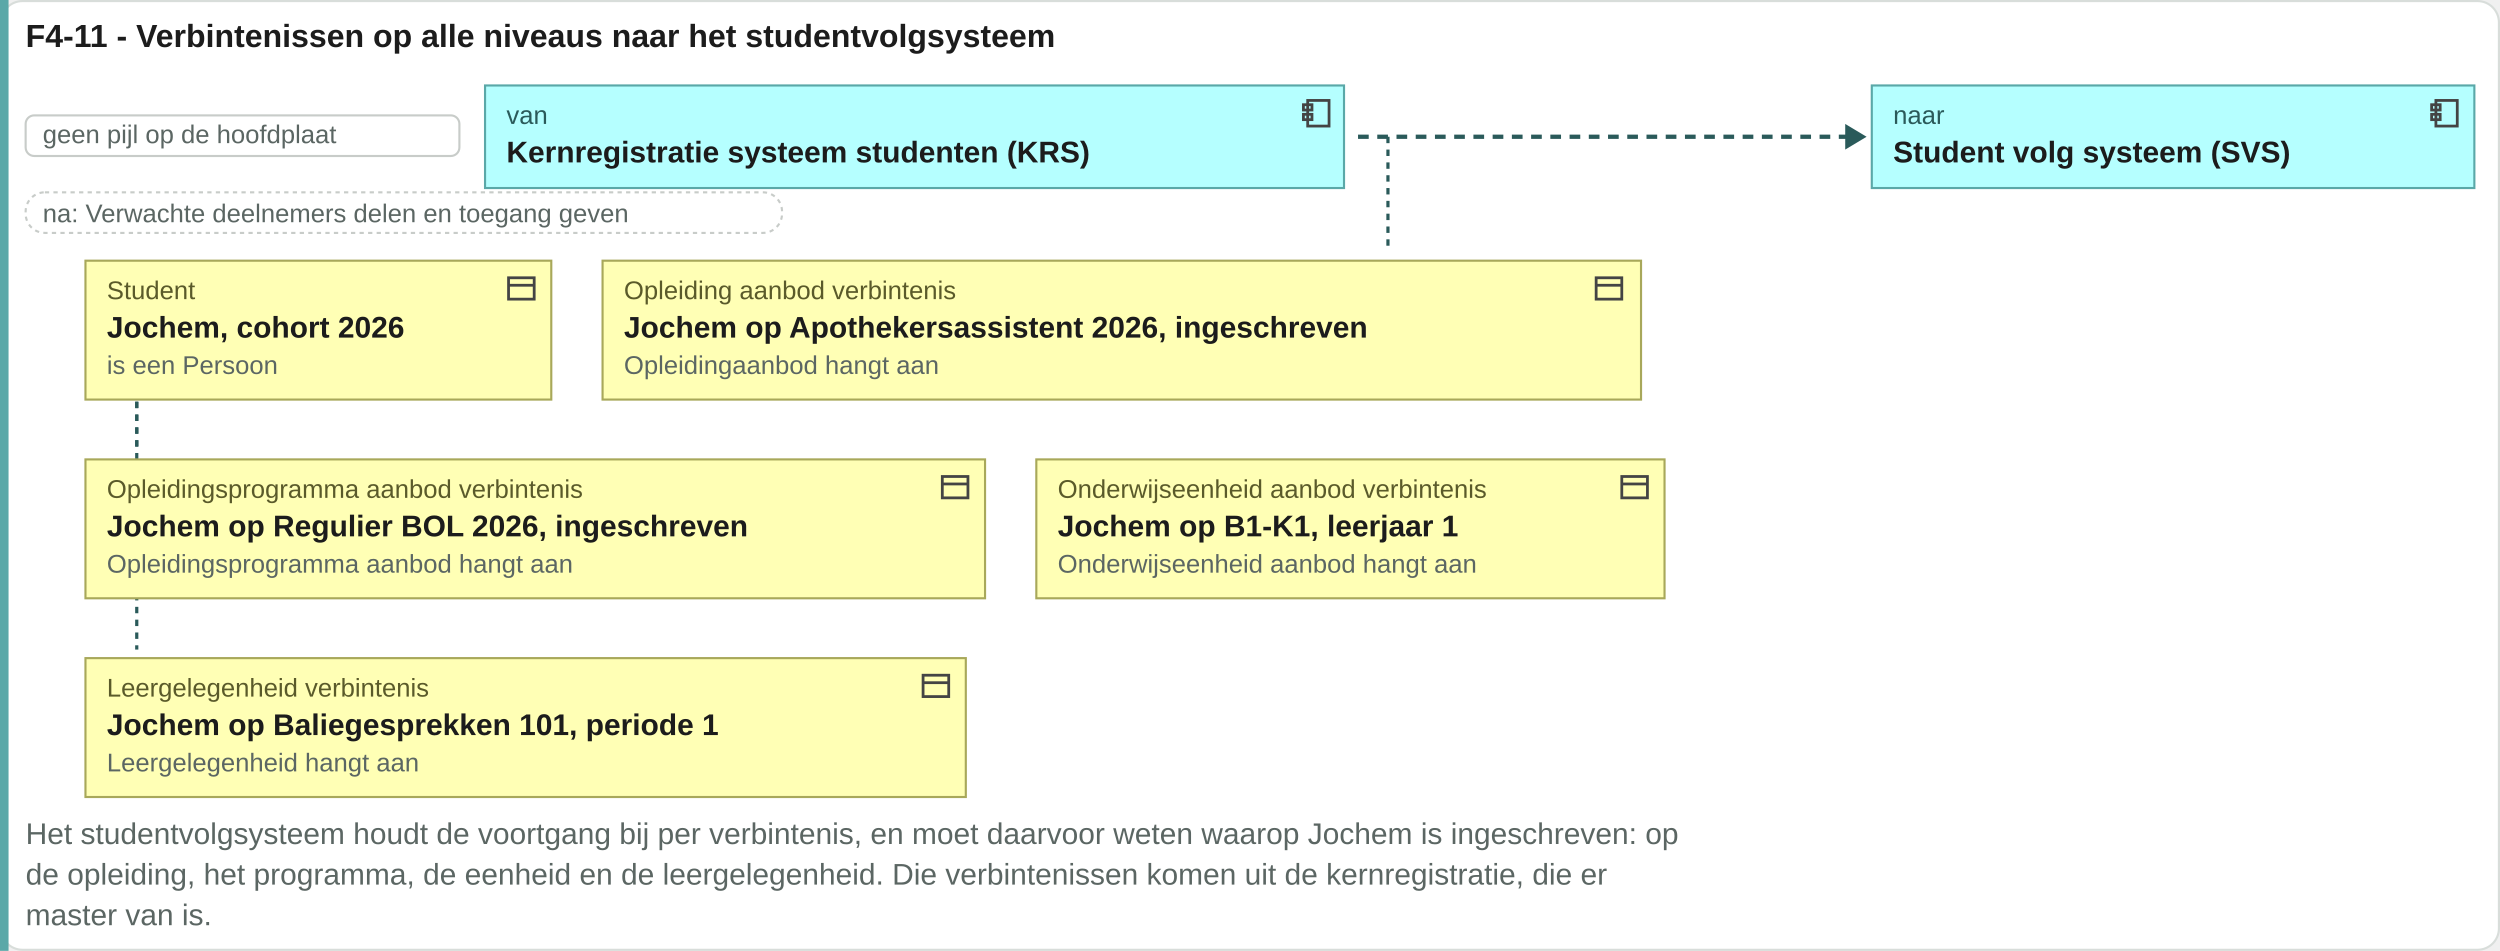
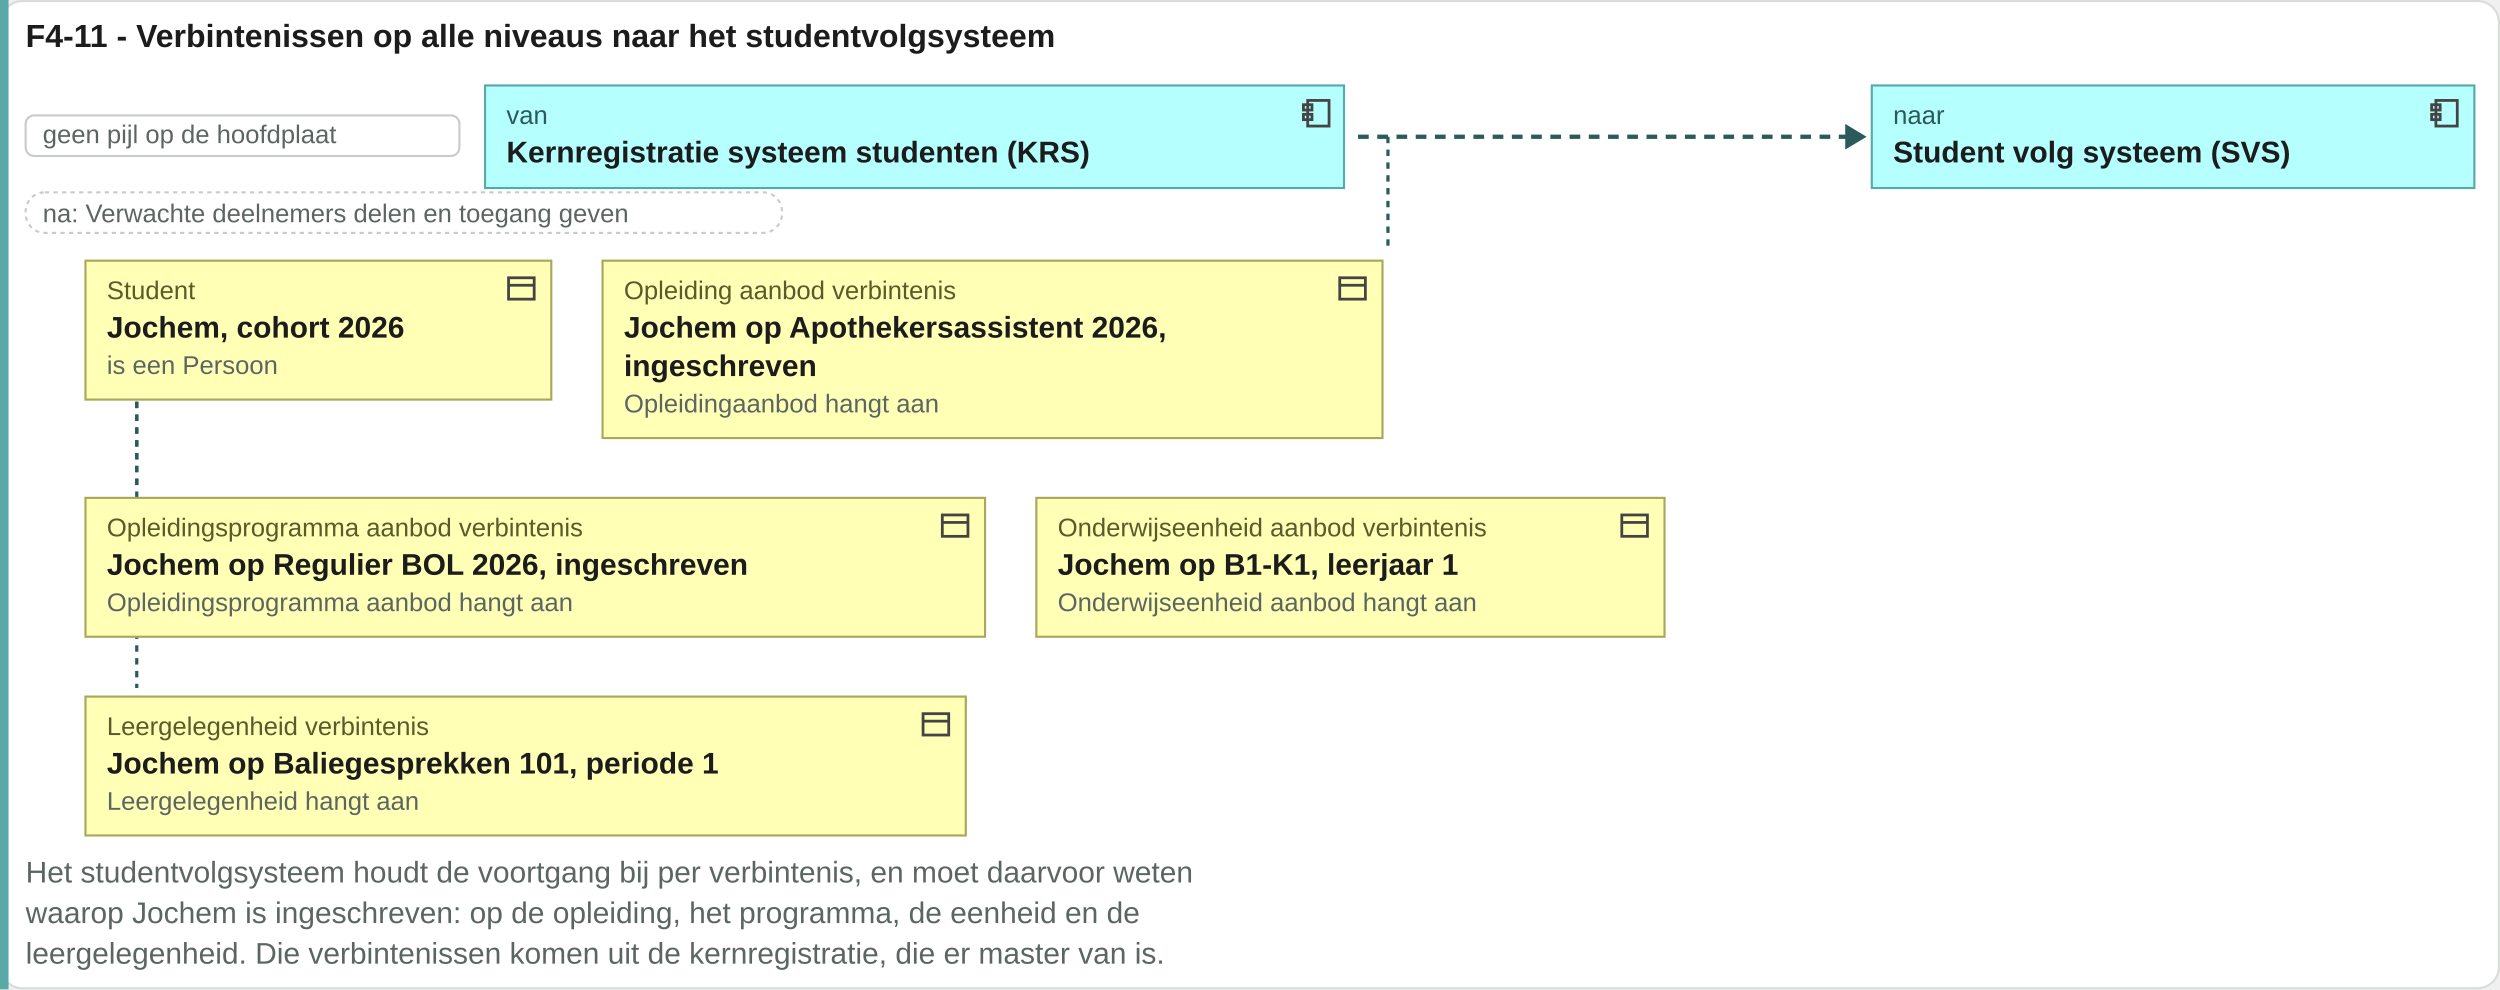
- <svg xmlns="http://www.w3.org/2000/svg" viewBox="0 0 1170 445" width="1170" height="445">
-   <rect x="0.5" y="0.5" width="1169" height="444" rx="10" fill="#ffffff" stroke="#d8ddda" />
+ <svg xmlns="http://www.w3.org/2000/svg" viewBox="0 0 1170 463" width="1170" height="463">
+   <rect x="0.5" y="0.5" width="1169" height="462" rx="10" fill="#ffffff" stroke="#d8ddda" />
  <text x="12" y="22" font-family="Arial, Helvetica, sans-serif" font-size="15" font-weight="bold" fill="#1c1c1c" text-anchor="start">F4-11 - Verbintenissen op alle niveaus naar het studentvolgsysteem</text>
-   <rect x="0" y="0" width="4" height="445" fill="#5aa8a8" />
+   <rect x="0" y="0" width="4" height="463" fill="#5aa8a8" />
  <rect x="12" y="54" width="203" height="19" rx="4" fill="#ffffff" stroke="#c8ccc9" />
  <text x="20" y="67" font-family="Arial, Helvetica, sans-serif" font-size="12" fill="#5b6663" text-anchor="start">geen pijl op de hoofdplaat</text>
  <rect x="227" y="40" width="402" height="48" rx="0" fill="#b5ffff" stroke="#5aa8a8" />
  <g transform="translate(608,45)" fill="none" stroke="#444" stroke-width="1.3">
    <rect x="4" y="2" width="10" height="12" />
    <rect x="2" y="4" width="4" height="2.5" />
    <rect x="2" y="8.5" width="4" height="2.5" />
  </g>
  <text x="237" y="58" font-family="Arial, Helvetica, sans-serif" font-size="12" fill="#2a5a5a" text-anchor="start">van</text>
  <text x="237" y="76" font-family="Arial, Helvetica, sans-serif" font-size="14" font-weight="bold" fill="#1c1c1c" text-anchor="start">Kernregistratie systeem studenten (KRS)</text>
  <path d="M635.56 64H865.56" stroke="#2a5a5a" stroke-width="2" stroke-dasharray="5 4" />
  <path d="M863.56 58l10 6-10 6z" fill="#2a5a5a" />
  <rect x="876" y="40" width="282" height="48" rx="0" fill="#b5ffff" stroke="#5aa8a8" />
  <g transform="translate(1136,45)" fill="none" stroke="#444" stroke-width="1.3">
    <rect x="4" y="2" width="10" height="12" />
    <rect x="2" y="4" width="4" height="2.5" />
    <rect x="2" y="8.5" width="4" height="2.5" />
  </g>
  <text x="886" y="58" font-family="Arial, Helvetica, sans-serif" font-size="12" fill="#2a5a5a" text-anchor="start">naar</text>
  <text x="886" y="76" font-family="Arial, Helvetica, sans-serif" font-size="14" font-weight="bold" fill="#1c1c1c" text-anchor="start">Student volg systeem (SVS)</text>
  <rect x="12" y="90" width="354" height="19" rx="9" fill="#ffffff" stroke="#c8ccc9" stroke-dasharray="2 2" />
  <text x="20" y="104" font-family="Arial, Helvetica, sans-serif" font-size="12" fill="#5b6663" text-anchor="start">na: Verwachte deelnemers delen en toegang geven</text>
  <path d="M649.56 64V118" stroke="#2a5a5a" stroke-width="1.5" stroke-dasharray="3 3" />
-   <path d="M64 122V211" stroke="#2a5a5a" stroke-width="1.5" stroke-dasharray="3 3" />
-   <path d="M64 122V304" stroke="#2a5a5a" stroke-width="1.5" stroke-dasharray="3 3" />
+   <path d="M64 122V229" stroke="#2a5a5a" stroke-width="1.5" stroke-dasharray="3 3" />
+   <path d="M64 122V322" stroke="#2a5a5a" stroke-width="1.5" stroke-dasharray="3 3" />
  <rect x="40" y="122" width="218" height="65" rx="0" fill="#ffffb5" stroke="#a8a85a" />
  <g transform="translate(236,127)" fill="none" stroke="#444" stroke-width="1.3">
    <rect x="2" y="3" width="12" height="10" />
    <path d="M2 6.5h12" />
  </g>
  <text x="50" y="140" font-family="Arial, Helvetica, sans-serif" font-size="12" fill="#5a5a2a" text-anchor="start">Student</text>
  <text x="50" y="158" font-family="Arial, Helvetica, sans-serif" font-size="14" font-weight="bold" fill="#1c1c1c" text-anchor="start">Jochem, cohort 2026</text>
  <text x="50" y="175" font-family="Arial, Helvetica, sans-serif" font-size="12" fill="#5b6663" text-anchor="start">is een Persoon</text>
-   <rect x="282" y="122" width="486" height="65" rx="0" fill="#ffffb5" stroke="#a8a85a" />
-   <g transform="translate(745,127)" fill="none" stroke="#444" stroke-width="1.3">
+   <rect x="282" y="122" width="365" height="83" rx="0" fill="#ffffb5" stroke="#a8a85a" />
+   <g transform="translate(625,127)" fill="none" stroke="#444" stroke-width="1.3">
    <rect x="2" y="3" width="12" height="10" />
    <path d="M2 6.5h12" />
  </g>
  <text x="292" y="140" font-family="Arial, Helvetica, sans-serif" font-size="12" fill="#5a5a2a" text-anchor="start">Opleiding aanbod verbintenis</text>
-   <text x="292" y="158" font-family="Arial, Helvetica, sans-serif" font-size="14" font-weight="bold" fill="#1c1c1c" text-anchor="start">Jochem op Apothekersassistent 2026, ingeschreven</text>
-   <text x="292" y="175" font-family="Arial, Helvetica, sans-serif" font-size="12" fill="#5b6663" text-anchor="start">Opleidingaanbod hangt aan</text>
-   <rect x="40" y="215" width="421" height="65" rx="0" fill="#ffffb5" stroke="#a8a85a" />
-   <g transform="translate(439,220)" fill="none" stroke="#444" stroke-width="1.3">
+   <text x="292" y="158" font-family="Arial, Helvetica, sans-serif" font-size="14" font-weight="bold" fill="#1c1c1c" text-anchor="start">Jochem op Apothekersassistent 2026,</text>
+   <text x="292" y="176" font-family="Arial, Helvetica, sans-serif" font-size="14" font-weight="bold" fill="#1c1c1c" text-anchor="start">ingeschreven</text>
+   <text x="292" y="193" font-family="Arial, Helvetica, sans-serif" font-size="12" fill="#5b6663" text-anchor="start">Opleidingaanbod hangt aan</text>
+   <rect x="40" y="233" width="421" height="65" rx="0" fill="#ffffb5" stroke="#a8a85a" />
+   <g transform="translate(439,238)" fill="none" stroke="#444" stroke-width="1.3">
    <rect x="2" y="3" width="12" height="10" />
    <path d="M2 6.5h12" />
  </g>
-   <text x="50" y="233" font-family="Arial, Helvetica, sans-serif" font-size="12" fill="#5a5a2a" text-anchor="start">Opleidingsprogramma aanbod verbintenis</text>
-   <text x="50" y="251" font-family="Arial, Helvetica, sans-serif" font-size="14" font-weight="bold" fill="#1c1c1c" text-anchor="start">Jochem op Regulier BOL 2026, ingeschreven</text>
-   <text x="50" y="268" font-family="Arial, Helvetica, sans-serif" font-size="12" fill="#5b6663" text-anchor="start">Opleidingsprogramma aanbod hangt aan</text>
-   <rect x="485" y="215" width="294" height="65" rx="0" fill="#ffffb5" stroke="#a8a85a" />
-   <g transform="translate(757,220)" fill="none" stroke="#444" stroke-width="1.3">
+   <text x="50" y="251" font-family="Arial, Helvetica, sans-serif" font-size="12" fill="#5a5a2a" text-anchor="start">Opleidingsprogramma aanbod verbintenis</text>
+   <text x="50" y="269" font-family="Arial, Helvetica, sans-serif" font-size="14" font-weight="bold" fill="#1c1c1c" text-anchor="start">Jochem op Regulier BOL 2026, ingeschreven</text>
+   <text x="50" y="286" font-family="Arial, Helvetica, sans-serif" font-size="12" fill="#5b6663" text-anchor="start">Opleidingsprogramma aanbod hangt aan</text>
+   <rect x="485" y="233" width="294" height="65" rx="0" fill="#ffffb5" stroke="#a8a85a" />
+   <g transform="translate(757,238)" fill="none" stroke="#444" stroke-width="1.3">
    <rect x="2" y="3" width="12" height="10" />
    <path d="M2 6.5h12" />
  </g>
-   <text x="495" y="233" font-family="Arial, Helvetica, sans-serif" font-size="12" fill="#5a5a2a" text-anchor="start">Onderwijseenheid aanbod verbintenis</text>
-   <text x="495" y="251" font-family="Arial, Helvetica, sans-serif" font-size="14" font-weight="bold" fill="#1c1c1c" text-anchor="start">Jochem op B1-K1, leerjaar 1</text>
-   <text x="495" y="268" font-family="Arial, Helvetica, sans-serif" font-size="12" fill="#5b6663" text-anchor="start">Onderwijseenheid aanbod hangt aan</text>
-   <rect x="40" y="308" width="412" height="65" rx="0" fill="#ffffb5" stroke="#a8a85a" />
-   <g transform="translate(430,313)" fill="none" stroke="#444" stroke-width="1.3">
+   <text x="495" y="251" font-family="Arial, Helvetica, sans-serif" font-size="12" fill="#5a5a2a" text-anchor="start">Onderwijseenheid aanbod verbintenis</text>
+   <text x="495" y="269" font-family="Arial, Helvetica, sans-serif" font-size="14" font-weight="bold" fill="#1c1c1c" text-anchor="start">Jochem op B1-K1, leerjaar 1</text>
+   <text x="495" y="286" font-family="Arial, Helvetica, sans-serif" font-size="12" fill="#5b6663" text-anchor="start">Onderwijseenheid aanbod hangt aan</text>
+   <rect x="40" y="326" width="412" height="65" rx="0" fill="#ffffb5" stroke="#a8a85a" />
+   <g transform="translate(430,331)" fill="none" stroke="#444" stroke-width="1.3">
    <rect x="2" y="3" width="12" height="10" />
    <path d="M2 6.5h12" />
  </g>
-   <text x="50" y="326" font-family="Arial, Helvetica, sans-serif" font-size="12" fill="#5a5a2a" text-anchor="start">Leergelegenheid verbintenis</text>
-   <text x="50" y="344" font-family="Arial, Helvetica, sans-serif" font-size="14" font-weight="bold" fill="#1c1c1c" text-anchor="start">Jochem op Baliegesprekken 101, periode 1</text>
-   <text x="50" y="361" font-family="Arial, Helvetica, sans-serif" font-size="12" fill="#5b6663" text-anchor="start">Leergelegenheid hangt aan</text>
-   <text x="12" y="395" font-family="Arial, Helvetica, sans-serif" font-size="14" fill="#5b6663" text-anchor="start">Het studentvolgsysteem houdt de voortgang bij per verbintenis, en moet daarvoor weten waarop Jochem is ingeschreven: op</text>
-   <text x="12" y="414" font-family="Arial, Helvetica, sans-serif" font-size="14" fill="#5b6663" text-anchor="start">de opleiding, het programma, de eenheid en de leergelegenheid. Die verbintenissen komen uit de kernregistratie, die er</text>
-   <text x="12" y="433" font-family="Arial, Helvetica, sans-serif" font-size="14" fill="#5b6663" text-anchor="start">master van is.</text>
+   <text x="50" y="344" font-family="Arial, Helvetica, sans-serif" font-size="12" fill="#5a5a2a" text-anchor="start">Leergelegenheid verbintenis</text>
+   <text x="50" y="362" font-family="Arial, Helvetica, sans-serif" font-size="14" font-weight="bold" fill="#1c1c1c" text-anchor="start">Jochem op Baliegesprekken 101, periode 1</text>
+   <text x="50" y="379" font-family="Arial, Helvetica, sans-serif" font-size="12" fill="#5b6663" text-anchor="start">Leergelegenheid hangt aan</text>
+   <text x="12" y="413" font-family="Arial, Helvetica, sans-serif" font-size="14" fill="#5b6663" text-anchor="start">Het studentvolgsysteem houdt de voortgang bij per verbintenis, en moet daarvoor weten</text>
+   <text x="12" y="432" font-family="Arial, Helvetica, sans-serif" font-size="14" fill="#5b6663" text-anchor="start">waarop Jochem is ingeschreven: op de opleiding, het programma, de eenheid en de</text>
+   <text x="12" y="451" font-family="Arial, Helvetica, sans-serif" font-size="14" fill="#5b6663" text-anchor="start">leergelegenheid. Die verbintenissen komen uit de kernregistratie, die er master van is.</text>
</svg>
